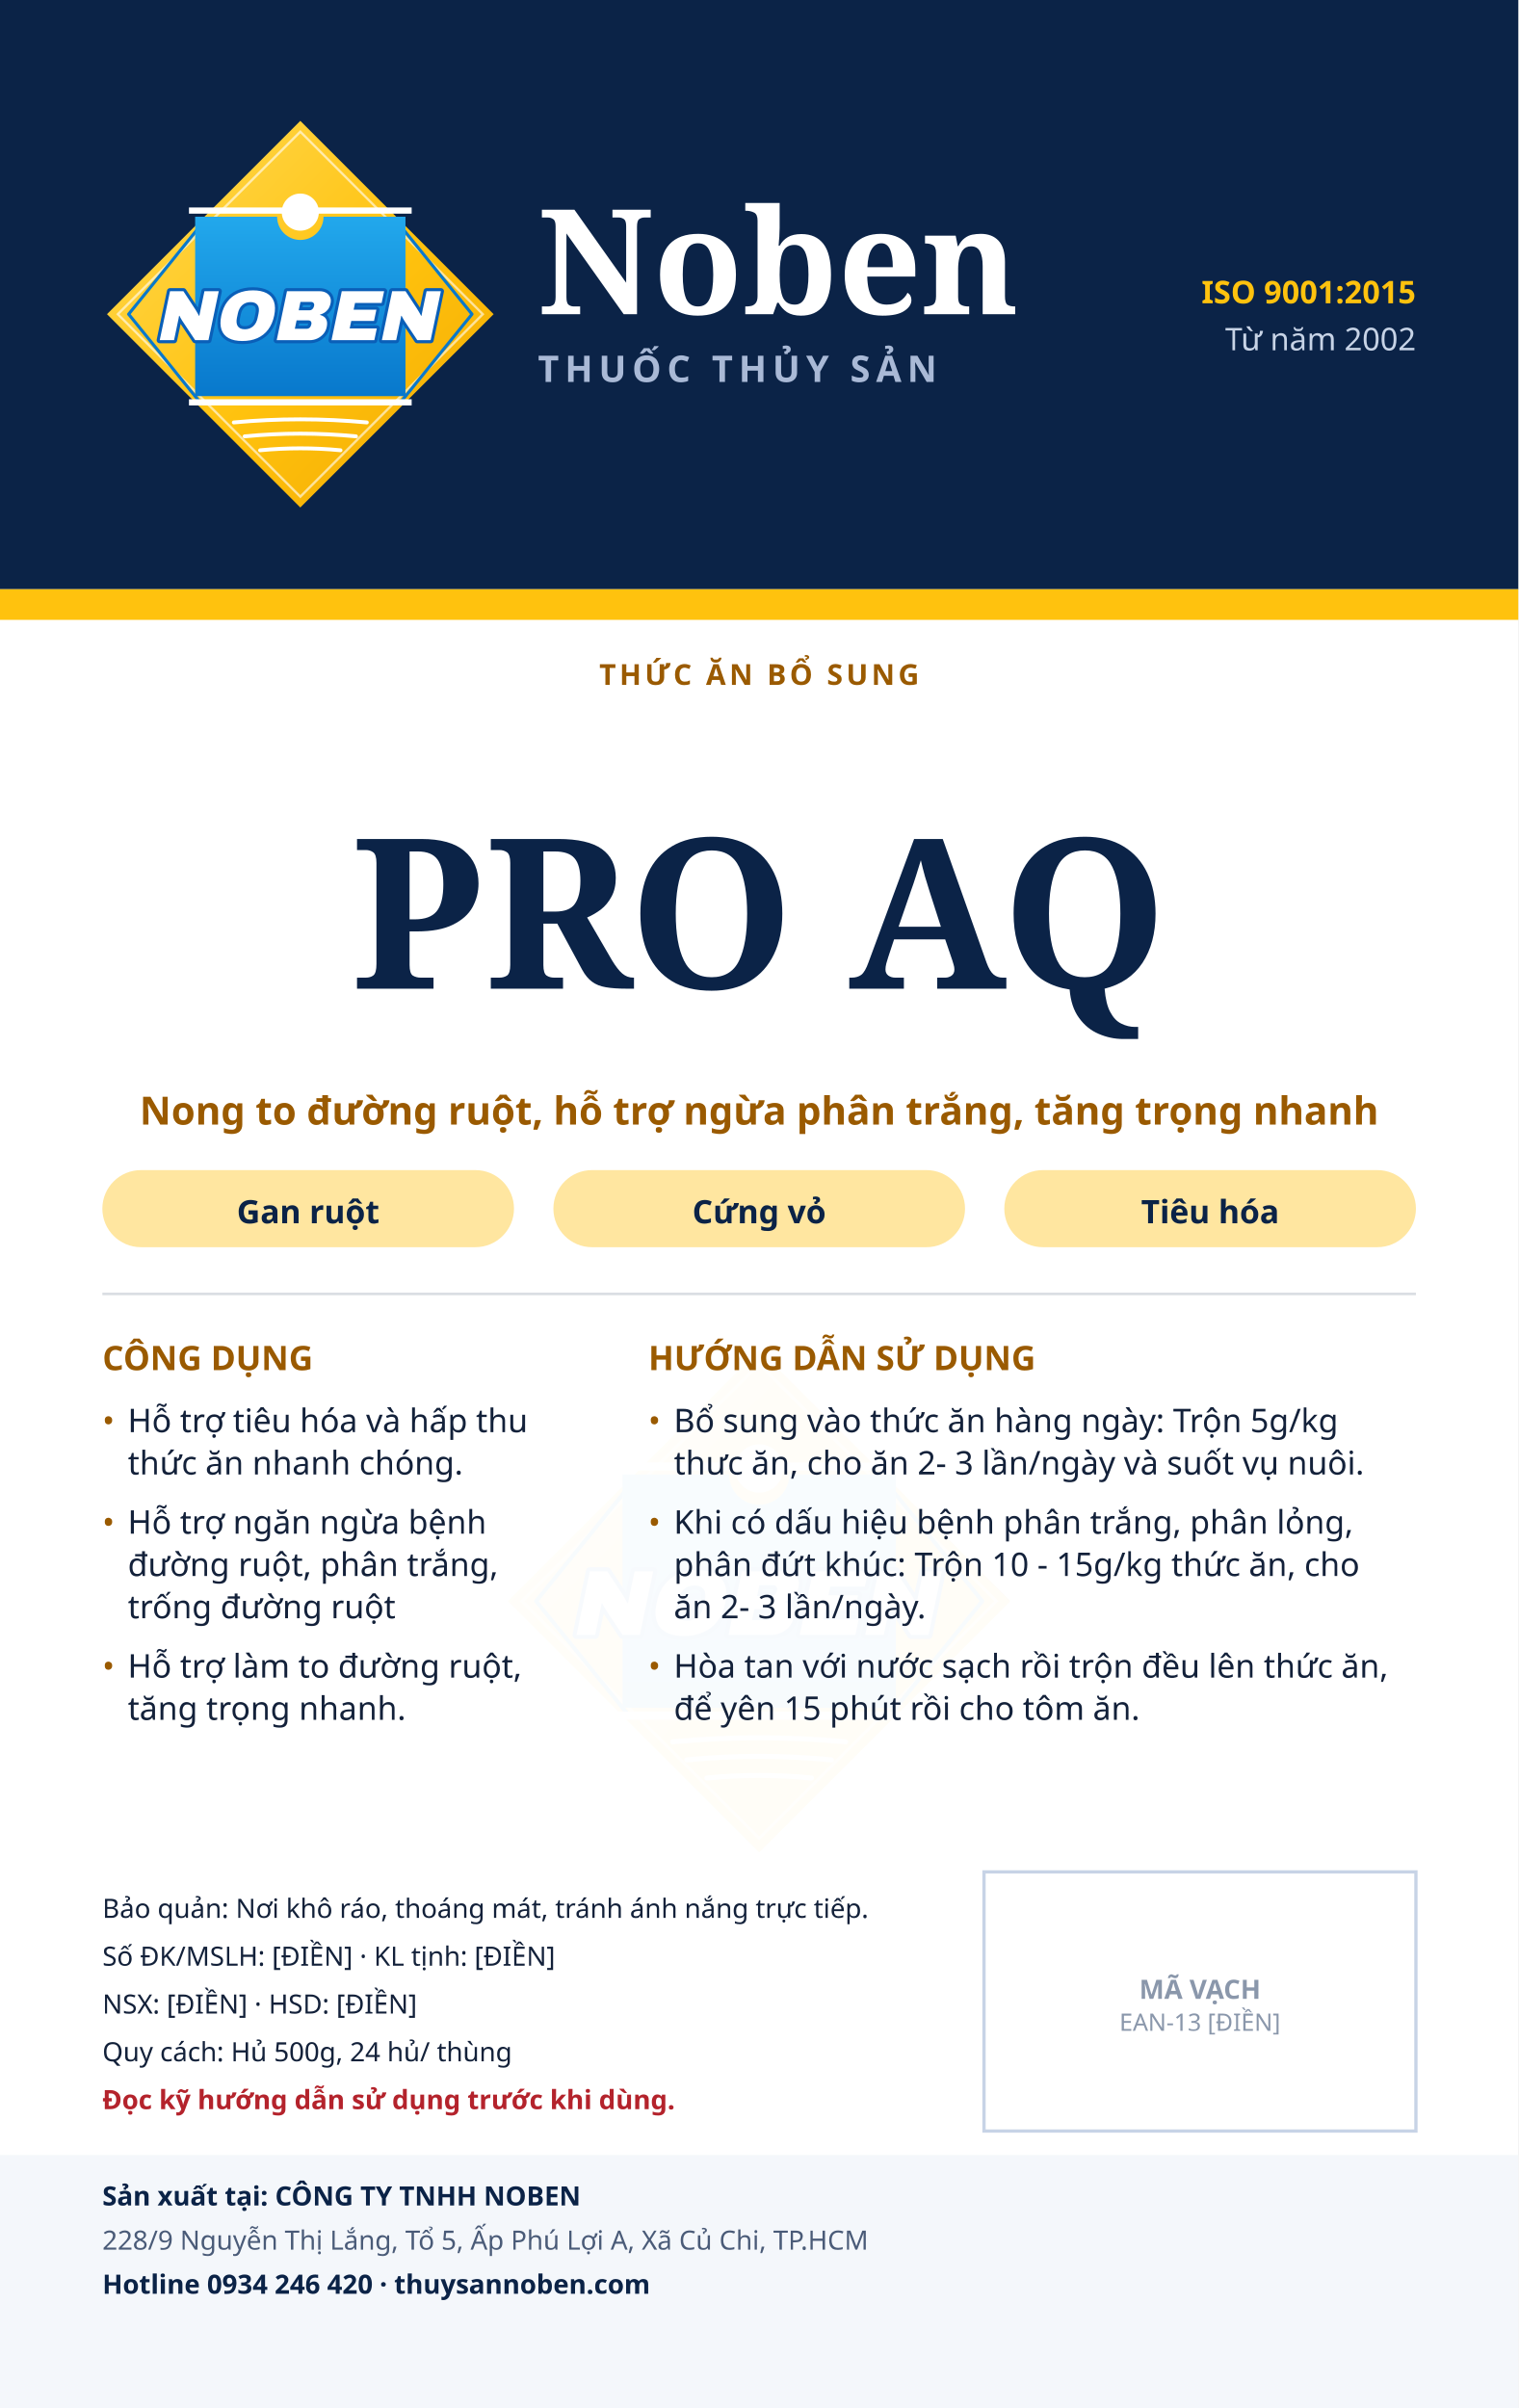
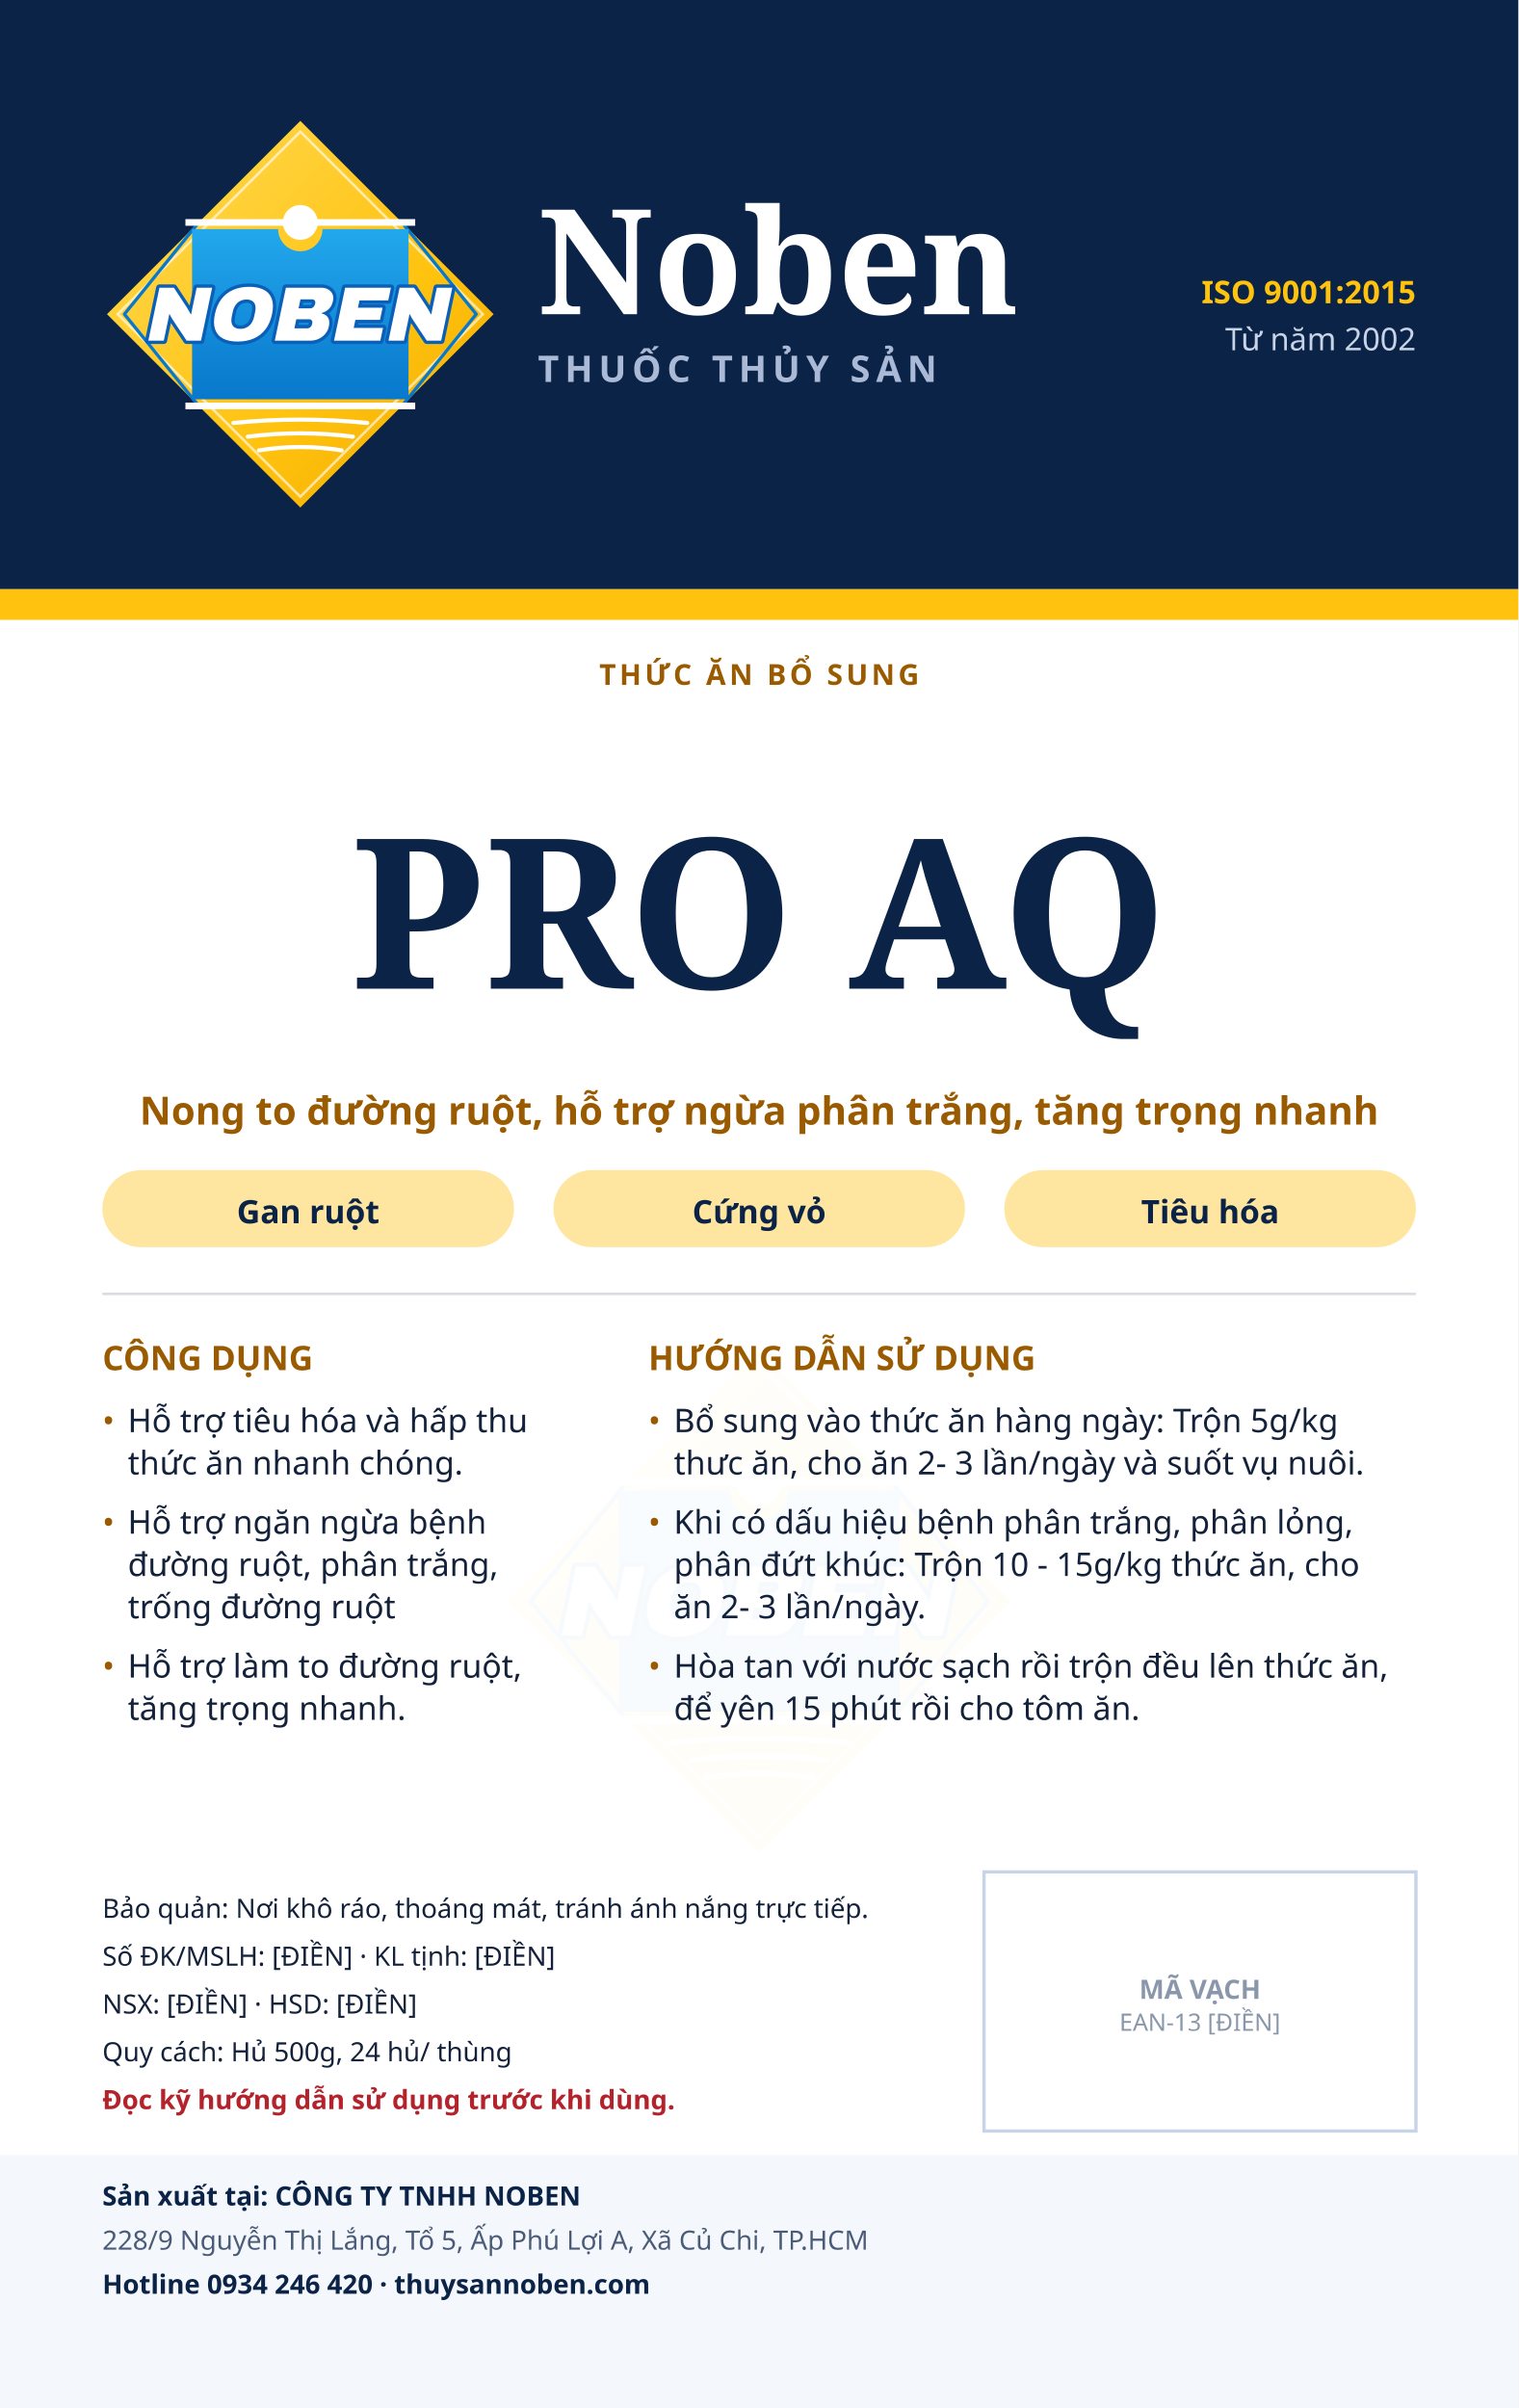
<svg xmlns="http://www.w3.org/2000/svg" xmlns:xlink="http://www.w3.org/1999/xlink" width="116mm" height="183.98mm" viewBox="-3 -3 116 183.98" data-trim="110 177.98" data-tran-le="3" data-an-toan="4.82">
  <defs>
    <clipPath id="nb-trang-giua">
      <rect x="0" y="44.36" width="110" height="117.29" />
    </clipPath>
  </defs>
  <g id="nen">
    <rect x="-3" y="-3" width="116" height="183.98" fill="#ffffff" />
    <rect x="-3" y="161.65" width="116" height="19.33" fill="#f4f7fb" />
    <g opacity="0.035" clip-path="url(#nb-trang-giua)">
      <use href="#nb-mark-art" xlink:href="#nb-mark-art" transform="translate(35.35 99.68) scale(0.07677)" />
    </g>
  </g>
  <g id="dai-thuong-hieu" data-khung="38.09 0 67.09 42.02">
    <rect x="-3" y="-3" width="116" height="45.02" fill="#0b2347" />
    <rect x="-3" y="42.02" width="116" height="2.34" fill="#ffc20e" />
    <text font-family="'Playfair Display ExtraBold', 'Playfair Display', serif" font-weight="800" font-size="11.18" fill="#ffffff" x="38.09" y="21.01">Noben</text>
    <text font-family="'Be Vietnam Pro SemiBold', 'Be Vietnam Pro', sans-serif" font-weight="600" font-size="2.79" fill="#a9b9d6" letter-spacing="0.45" x="38.09" y="26.18">THUỐC THỦY SẢN</text>
    <text font-family="'Be Vietnam Pro SemiBold', 'Be Vietnam Pro', sans-serif" font-weight="600" font-size="2.39" fill="#ffc20e" text-anchor="end" x="105.18" y="20.17">ISO 9001:2015</text>
    <text font-family="'Be Vietnam Pro', sans-serif" font-weight="400" font-size="2.39" fill="#c7d3e6" text-anchor="end" x="105.18" y="23.76">Từ năm 2002</text>
  </g>
  <g id="logo">
    <g transform="translate(4.82 5.88) scale(0.05908)">
      <g id="nb-mark-art">
        <defs>
          <linearGradient id="nb-g" x1="0" y1="0" x2="1" y2="1">
            <stop offset="0" stop-color="#ffdb57" />
-             <stop offset=".55" stop-color="#ffc20e" />
+             <stop offset=".618" stop-color="#ffc20e" />
            <stop offset="1" stop-color="#f2a900" />
          </linearGradient>
          <linearGradient id="nb-b" x1="0" y1="0" x2="0" y2="1">
            <stop offset="0" stop-color="#22a8ec" />
+             <stop offset=".618" stop-color="#1289d8" />
            <stop offset="1" stop-color="#0878cc" />
          </linearGradient>
        </defs>
        <path d="M256 6 L506 256 L256 506 L6 256 Z" fill="url(#nb-g)" />
-         <path d="M256 20 L492 256 L256 492 L20 256 Z" fill="none" stroke="#fff" stroke-opacity=".6" stroke-width="3" />
-         <path d="M384 140 L478 256 L384 372 M128 140 L34 256 L128 372" fill="none" stroke="#0878cc" stroke-width="4" stroke-linejoin="round" stroke-linecap="round" />
-         <path d="M112 122 H400 M112 370 H400" stroke="#fff" stroke-width="8" />
-         <path d="M120 130 H226 A30 30 0 0 0 286 130 H392 V362 H120 Z" fill="url(#nb-b)" />
-         <circle cx="256" cy="124" r="24" fill="#fff" />
-         <g transform="translate(67.4 289.6)">
-           <path d="M6.808 0.0 20.1 -63.296H37.396L52.312 -40.572Q52.947 -39.652 53.96 -37.904Q54.973 -36.156 56.022 -34.362Q57.071 -32.568 57.575 -31.464L58.074 -31.648Q58.523 -34.224 59.054 -36.754Q59.586 -39.284 59.856 -40.572L64.628 -63.296H83.12L69.828 0.0H52.624L35.765 -25.3Q34.587 -27.14 33.802 -28.658Q33.017 -30.176 32.295 -31.556L31.796 -31.372Q31.521 -29.624 31.154 -27.876Q30.787 -26.128 30.613 -25.3L25.3 0.0Z M113.676 1.104Q102.912 1.104 96.049 -2.576Q89.186 -6.256 86.674 -13.57Q84.162 -20.884 86.422 -31.648Q88.702 -42.504 94.276 -49.772Q99.85 -57.04 108.259 -60.72Q116.668 -64.4 127.432 -64.4Q138.288 -64.4 145.151 -60.72Q152.014 -57.04 154.536 -49.772Q157.058 -42.504 154.778 -31.648Q152.518 -20.884 146.934 -13.57Q141.35 -6.256 132.941 -2.576Q124.532 1.104 113.676 1.104ZM116.864 -14.076Q120.176 -14.076 122.928 -15.134Q125.68 -16.192 127.788 -18.124Q129.896 -20.056 131.294 -22.77Q132.692 -25.484 133.368 -28.704L134.604 -34.592Q135.281 -37.812 135.022 -40.526Q134.764 -43.24 133.468 -45.172Q132.172 -47.104 129.864 -48.162Q127.556 -49.22 124.244 -49.22Q120.932 -49.22 118.18 -48.162Q115.428 -47.104 113.366 -45.172Q111.304 -43.24 109.906 -40.526Q108.509 -37.812 107.832 -34.592L106.596 -28.704Q105.92 -25.484 106.178 -22.77Q106.436 -20.056 107.686 -18.124Q108.936 -16.192 111.244 -15.134Q113.552 -14.076 116.864 -14.076Z M158.08 0.0 171.372 -63.296H213.508Q218.292 -63.296 221.833 -61.318Q225.373 -59.34 227.031 -55.844Q228.689 -52.348 227.723 -47.748Q226.757 -43.148 224.667 -40.204Q222.577 -37.26 219.827 -35.558Q217.078 -33.856 214.052 -33.028L213.975 -32.66Q217.132 -31.924 219.469 -30.13Q221.807 -28.336 222.786 -25.116Q223.766 -21.896 222.704 -16.836Q221.641 -11.776 218.365 -8.004Q215.089 -4.232 210.504 -2.116Q205.92 0.0 200.768 0.0ZM181.503 -14.72H196.959Q199.075 -14.72 200.672 -16.192Q202.269 -17.664 202.888 -20.608Q203.177 -21.988 202.821 -23.138Q202.464 -24.288 201.542 -24.932Q200.619 -25.576 199.239 -25.576H183.783ZM186.526 -38.64H200.51Q201.982 -38.64 203.139 -39.33Q204.296 -40.02 205.165 -41.308Q206.033 -42.596 206.439 -44.528Q206.864 -46.552 205.783 -47.978Q204.703 -49.404 202.771 -49.404H188.787Z M228.932 0.0 242.224 -63.296H296.964L293.776 -48.116H259.368L257.533 -39.376H286.973L283.92 -24.84H254.48L252.452 -15.18H287.504L284.316 0.0Z M294.08 0.0 307.372 -63.296H324.668L339.584 -40.572Q340.219 -39.652 341.232 -37.904Q342.245 -36.156 343.294 -34.362Q344.343 -32.568 344.847 -31.464L345.346 -31.648Q345.795 -34.224 346.326 -36.754Q346.858 -39.284 347.128 -40.572L351.9 -63.296H370.392L357.1 0.0H339.896L323.037 -25.3Q321.859 -27.14 321.074 -28.658Q320.289 -30.176 319.567 -31.556L319.068 -31.372Q318.793 -29.624 318.426 -27.876Q318.059 -26.128 317.885 -25.3L312.572 0.0Z" fill="none" stroke="#0a5fb8" stroke-width="8" stroke-linejoin="round" />
+         <path d="M256 19.93 L492.07 256 L256 492.07 L19.93 256 Z" fill="none" stroke="#fff" stroke-opacity=".618" stroke-width="3.29" />
+         <path d="M387.36 137.36 L483.46 256 L387.36 374.64 M124.64 137.36 L28.54 256 L124.64 374.64" fill="none" stroke="#0878cc" stroke-width="4.18" stroke-linejoin="round" stroke-linecap="round" />
+         <path d="M107.42 137.36 H404.58 M107.42 374.64 H404.58" stroke="#fff" stroke-width="8.61" />
+         <path d="M116.03 145.97 H227.33 A28.67 28.67 0 0 0 284.67 145.97 H395.97 V366.03 H116.03 Z" fill="url(#nb-b)" />
+         <circle cx="256" cy="137.36" r="22.54" fill="#fff" />
+         <g transform="translate(52.1 290.22) scale(1.08111)">
+           <path d="M6.808 0.0 20.1 -63.296H37.396L52.312 -40.572Q52.947 -39.652 53.96 -37.904Q54.973 -36.156 56.022 -34.362Q57.071 -32.568 57.575 -31.464L58.074 -31.648Q58.523 -34.224 59.054 -36.754Q59.586 -39.284 59.856 -40.572L64.628 -63.296H83.12L69.828 0.0H52.624L35.765 -25.3Q34.587 -27.14 33.802 -28.658Q33.017 -30.176 32.295 -31.556L31.796 -31.372Q31.521 -29.624 31.154 -27.876Q30.787 -26.128 30.613 -25.3L25.3 0.0Z M113.676 1.104Q102.912 1.104 96.049 -2.576Q89.186 -6.256 86.674 -13.57Q84.162 -20.884 86.422 -31.648Q88.702 -42.504 94.276 -49.772Q99.85 -57.04 108.259 -60.72Q116.668 -64.4 127.432 -64.4Q138.288 -64.4 145.151 -60.72Q152.014 -57.04 154.536 -49.772Q157.058 -42.504 154.778 -31.648Q152.518 -20.884 146.934 -13.57Q141.35 -6.256 132.941 -2.576Q124.532 1.104 113.676 1.104ZM116.864 -14.076Q120.176 -14.076 122.928 -15.134Q125.68 -16.192 127.788 -18.124Q129.896 -20.056 131.294 -22.77Q132.692 -25.484 133.368 -28.704L134.604 -34.592Q135.281 -37.812 135.022 -40.526Q134.764 -43.24 133.468 -45.172Q132.172 -47.104 129.864 -48.162Q127.556 -49.22 124.244 -49.22Q120.932 -49.22 118.18 -48.162Q115.428 -47.104 113.366 -45.172Q111.304 -43.24 109.906 -40.526Q108.509 -37.812 107.832 -34.592L106.596 -28.704Q105.92 -25.484 106.178 -22.77Q106.436 -20.056 107.686 -18.124Q108.936 -16.192 111.244 -15.134Q113.552 -14.076 116.864 -14.076Z M158.08 0.0 171.372 -63.296H213.508Q218.292 -63.296 221.833 -61.318Q225.373 -59.34 227.031 -55.844Q228.689 -52.348 227.723 -47.748Q226.757 -43.148 224.667 -40.204Q222.577 -37.26 219.827 -35.558Q217.078 -33.856 214.052 -33.028L213.975 -32.66Q217.132 -31.924 219.469 -30.13Q221.807 -28.336 222.786 -25.116Q223.766 -21.896 222.704 -16.836Q221.641 -11.776 218.365 -8.004Q215.089 -4.232 210.504 -2.116Q205.92 0.0 200.768 0.0ZM181.503 -14.72H196.959Q199.075 -14.72 200.672 -16.192Q202.269 -17.664 202.888 -20.608Q203.177 -21.988 202.821 -23.138Q202.464 -24.288 201.542 -24.932Q200.619 -25.576 199.239 -25.576H183.783ZM186.526 -38.64H200.51Q201.982 -38.64 203.139 -39.33Q204.296 -40.02 205.165 -41.308Q206.033 -42.596 206.439 -44.528Q206.864 -46.552 205.783 -47.978Q204.703 -49.404 202.771 -49.404H188.787Z M228.932 0.0 242.224 -63.296H296.964L293.776 -48.116H259.368L257.533 -39.376H286.973L283.92 -24.84H254.48L252.452 -15.18H287.504L284.316 0.0Z M294.08 0.0 307.372 -63.296H324.668L339.584 -40.572Q340.219 -39.652 341.232 -37.904Q342.245 -36.156 343.294 -34.362Q344.343 -32.568 344.847 -31.464L345.346 -31.648Q345.795 -34.224 346.326 -36.754Q346.858 -39.284 347.128 -40.572L351.9 -63.296H370.392L357.1 0.0H339.896L323.037 -25.3Q321.859 -27.14 321.074 -28.658Q320.289 -30.176 319.567 -31.556L319.068 -31.372Q318.793 -29.624 318.426 -27.876Q318.059 -26.128 317.885 -25.3L312.572 0.0Z" fill="none" stroke="#0a5fb8" stroke-width="7.96" stroke-linejoin="round" />
          <path d="M6.808 0.0 20.1 -63.296H37.396L52.312 -40.572Q52.947 -39.652 53.96 -37.904Q54.973 -36.156 56.022 -34.362Q57.071 -32.568 57.575 -31.464L58.074 -31.648Q58.523 -34.224 59.054 -36.754Q59.586 -39.284 59.856 -40.572L64.628 -63.296H83.12L69.828 0.0H52.624L35.765 -25.3Q34.587 -27.14 33.802 -28.658Q33.017 -30.176 32.295 -31.556L31.796 -31.372Q31.521 -29.624 31.154 -27.876Q30.787 -26.128 30.613 -25.3L25.3 0.0Z M113.676 1.104Q102.912 1.104 96.049 -2.576Q89.186 -6.256 86.674 -13.57Q84.162 -20.884 86.422 -31.648Q88.702 -42.504 94.276 -49.772Q99.85 -57.04 108.259 -60.72Q116.668 -64.4 127.432 -64.4Q138.288 -64.4 145.151 -60.72Q152.014 -57.04 154.536 -49.772Q157.058 -42.504 154.778 -31.648Q152.518 -20.884 146.934 -13.57Q141.35 -6.256 132.941 -2.576Q124.532 1.104 113.676 1.104ZM116.864 -14.076Q120.176 -14.076 122.928 -15.134Q125.68 -16.192 127.788 -18.124Q129.896 -20.056 131.294 -22.77Q132.692 -25.484 133.368 -28.704L134.604 -34.592Q135.281 -37.812 135.022 -40.526Q134.764 -43.24 133.468 -45.172Q132.172 -47.104 129.864 -48.162Q127.556 -49.22 124.244 -49.22Q120.932 -49.22 118.18 -48.162Q115.428 -47.104 113.366 -45.172Q111.304 -43.24 109.906 -40.526Q108.509 -37.812 107.832 -34.592L106.596 -28.704Q105.92 -25.484 106.178 -22.77Q106.436 -20.056 107.686 -18.124Q108.936 -16.192 111.244 -15.134Q113.552 -14.076 116.864 -14.076Z M158.08 0.0 171.372 -63.296H213.508Q218.292 -63.296 221.833 -61.318Q225.373 -59.34 227.031 -55.844Q228.689 -52.348 227.723 -47.748Q226.757 -43.148 224.667 -40.204Q222.577 -37.26 219.827 -35.558Q217.078 -33.856 214.052 -33.028L213.975 -32.66Q217.132 -31.924 219.469 -30.13Q221.807 -28.336 222.786 -25.116Q223.766 -21.896 222.704 -16.836Q221.641 -11.776 218.365 -8.004Q215.089 -4.232 210.504 -2.116Q205.92 0.0 200.768 0.0ZM181.503 -14.72H196.959Q199.075 -14.72 200.672 -16.192Q202.269 -17.664 202.888 -20.608Q203.177 -21.988 202.821 -23.138Q202.464 -24.288 201.542 -24.932Q200.619 -25.576 199.239 -25.576H183.783ZM186.526 -38.64H200.51Q201.982 -38.64 203.139 -39.33Q204.296 -40.02 205.165 -41.308Q206.033 -42.596 206.439 -44.528Q206.864 -46.552 205.783 -47.978Q204.703 -49.404 202.771 -49.404H188.787Z M228.932 0.0 242.224 -63.296H296.964L293.776 -48.116H259.368L257.533 -39.376H286.973L283.92 -24.84H254.48L252.452 -15.18H287.504L284.316 0.0Z M294.08 0.0 307.372 -63.296H324.668L339.584 -40.572Q340.219 -39.652 341.232 -37.904Q342.245 -36.156 343.294 -34.362Q344.343 -32.568 344.847 -31.464L345.346 -31.648Q345.795 -34.224 346.326 -36.754Q346.858 -39.284 347.128 -40.572L351.9 -63.296H370.392L357.1 0.0H339.896L323.037 -25.3Q321.859 -27.14 321.074 -28.658Q320.289 -30.176 319.567 -31.556L319.068 -31.372Q318.793 -29.624 318.426 -27.876Q318.059 -26.128 317.885 -25.3L312.572 0.0Z" fill="#fff" />
        </g>
-         <path d="M170 396 Q256 388 342 396 M184 414 Q256 407 328 414 M204 432 Q256 427 308 432" fill="none" stroke="#fff" stroke-width="5" stroke-linecap="round" />
+         <path d="M169.5 396.67 Q256 388.06 342.5 396.67 M188 414.39 Q256 405.78 324 414.39 M202.54 432.12 Q256 423.5 309.46 432.12" fill="none" stroke="#fff" stroke-width="5.32" stroke-linecap="round" />
      </g>
    </g>
  </g>
  <g id="ten-san-pham" data-khung="4.82 44.36 100.36 54.29">
    <text font-family="'Be Vietnam Pro SemiBold', 'Be Vietnam Pro', sans-serif" font-weight="600" font-size="2.2" fill="#9a5a00" text-anchor="middle" letter-spacing="0.26">
      <tspan x="55" y="49.33">THỨC ĂN BỔ SUNG</tspan>
    </text>
    <text font-family="'Playfair Display ExtraBold', 'Playfair Display', serif" font-weight="800" font-size="16.02" fill="#0b2347" text-anchor="middle">
      <tspan x="55" y="72.54">PRO AQ</tspan>
    </text>
    <text font-family="'Be Vietnam Pro SemiBold', 'Be Vietnam Pro', sans-serif" font-weight="600" font-size="2.97" fill="#9a5a00" text-anchor="middle">
      <tspan x="55" y="82.92">Nong to đường ruột, hỗ trợ ngừa phân trắng, tăng trọng nhanh</tspan>
    </text>
    <rect x="4.82" y="86.4" width="31.45" height="5.89" rx="2.95" fill="#ffe6a0" />
    <text font-family="'Be Vietnam Pro SemiBold', 'Be Vietnam Pro', sans-serif" font-weight="600" font-size="2.47" fill="#0b2347" text-anchor="middle">
      <tspan x="20.54" y="90.46">Gan ruột</tspan>
    </text>
    <rect x="39.28" y="86.4" width="31.45" height="5.89" rx="2.95" fill="#ffe6a0" />
    <text font-family="'Be Vietnam Pro SemiBold', 'Be Vietnam Pro', sans-serif" font-weight="600" font-size="2.47" fill="#0b2347" text-anchor="middle">
      <tspan x="55" y="90.46">Cứng vỏ</tspan>
    </text>
    <rect x="73.73" y="86.4" width="31.45" height="5.89" rx="2.95" fill="#ffe6a0" />
    <text font-family="'Be Vietnam Pro SemiBold', 'Be Vietnam Pro', sans-serif" font-weight="600" font-size="2.47" fill="#0b2347" text-anchor="middle">
      <tspan x="89.46" y="90.46">Tiêu hóa</tspan>
    </text>
  </g>
  <g id="cong-dung" data-khung="4.82 98.65 36.25 30.43">
    <line x1="4.82" y1="95.86" x2="105.18" y2="95.86" stroke="#0b2347" stroke-opacity="0.15" stroke-width="0.2" />
    <text font-family="'Be Vietnam Pro SemiBold', 'Be Vietnam Pro', sans-serif" font-weight="600" font-size="2.58" fill="#9a5a00">
      <tspan x="4.82" y="101.68">CÔNG DỤNG</tspan>
    </text>
    <text font-family="'Be Vietnam Pro', sans-serif" font-weight="400" font-size="2.48" fill="#9a5a00" x="4.82" y="106.42">•</text>
    <text font-family="'Be Vietnam Pro', sans-serif" font-weight="400" font-size="2.48" fill="#13213a">
      <tspan x="6.76" y="106.42">Hỗ trợ tiêu hóa và hấp thu</tspan>
      <tspan x="6.76" y="109.65">thức ăn nhanh chóng.</tspan>
    </text>
    <text font-family="'Be Vietnam Pro', sans-serif" font-weight="400" font-size="2.48" fill="#9a5a00" x="4.82" y="114.18">•</text>
    <text font-family="'Be Vietnam Pro', sans-serif" font-weight="400" font-size="2.48" fill="#13213a">
      <tspan x="6.76" y="114.18">Hỗ trợ ngăn ngừa bệnh</tspan>
      <tspan x="6.76" y="117.41">đường ruột, phân trắng,</tspan>
      <tspan x="6.76" y="120.64">trống đường ruột</tspan>
    </text>
    <text font-family="'Be Vietnam Pro', sans-serif" font-weight="400" font-size="2.48" fill="#9a5a00" x="4.82" y="125.17">•</text>
    <text font-family="'Be Vietnam Pro', sans-serif" font-weight="400" font-size="2.48" fill="#13213a">
      <tspan x="6.76" y="125.17">Hỗ trợ làm to đường ruột,</tspan>
      <tspan x="6.76" y="128.4">tăng trọng nhanh.</tspan>
    </text>
  </g>
  <g id="huong-dan" data-khung="46.53 98.65 58.65 30.43">
    <text font-family="'Be Vietnam Pro SemiBold', 'Be Vietnam Pro', sans-serif" font-weight="600" font-size="2.58" fill="#9a5a00">
      <tspan x="46.53" y="101.68">HƯỚNG DẪN SỬ DỤNG</tspan>
    </text>
    <text font-family="'Be Vietnam Pro', sans-serif" font-weight="400" font-size="2.48" fill="#9a5a00" x="46.53" y="106.42">•</text>
    <text font-family="'Be Vietnam Pro', sans-serif" font-weight="400" font-size="2.48" fill="#13213a">
      <tspan x="48.48" y="106.42">Bổ sung vào thức ăn hàng ngày: Trộn 5g/kg</tspan>
      <tspan x="48.48" y="109.65">thưc ăn, cho ăn 2- 3 lần/ngày và suốt vụ nuôi.</tspan>
    </text>
    <text font-family="'Be Vietnam Pro', sans-serif" font-weight="400" font-size="2.48" fill="#9a5a00" x="46.53" y="114.18">•</text>
    <text font-family="'Be Vietnam Pro', sans-serif" font-weight="400" font-size="2.48" fill="#13213a">
      <tspan x="48.48" y="114.18">Khi có dấu hiệu bệnh phân trắng, phân lỏng,</tspan>
      <tspan x="48.48" y="117.41">phân đứt khúc: Trộn 10 - 15g/kg thức ăn, cho</tspan>
      <tspan x="48.48" y="120.64">ăn 2- 3 lần/ngày.</tspan>
    </text>
    <text font-family="'Be Vietnam Pro', sans-serif" font-weight="400" font-size="2.48" fill="#9a5a00" x="46.53" y="125.17">•</text>
    <text font-family="'Be Vietnam Pro', sans-serif" font-weight="400" font-size="2.48" fill="#13213a">
      <tspan x="48.48" y="125.17">Hòa tan với nước sạch rồi trộn đều lên thức ăn,</tspan>
      <tspan x="48.48" y="128.4">để yên 15 phút rồi cho tôm ăn.</tspan>
    </text>
  </g>
  <g id="thanh-phan">
</g>
  <g id="phap-ly" data-khung="4.82 140.02 100.36 33.14">
    <text font-family="'Be Vietnam Pro', sans-serif" font-weight="400" font-size="2.03" fill="#13213a">
      <tspan x="4.82" y="143.53">Bảo quản: Nơi khô ráo, thoáng mát, tránh ánh nắng trực tiếp.</tspan>
    </text>
    <text font-family="'Be Vietnam Pro', sans-serif" font-weight="400" font-size="2.03" fill="#13213a">
      <tspan x="4.82" y="147.19">Số ĐK/MSLH: [ĐIỀN] · KL tịnh: [ĐIỀN]</tspan>
    </text>
    <text font-family="'Be Vietnam Pro', sans-serif" font-weight="400" font-size="2.03" fill="#13213a">
      <tspan x="4.82" y="150.84">NSX: [ĐIỀN] · HSD: [ĐIỀN]</tspan>
    </text>
    <text font-family="'Be Vietnam Pro', sans-serif" font-weight="400" font-size="2.03" fill="#13213a">
      <tspan x="4.82" y="154.49">Quy cách: Hủ 500g, 24 hủ/ thùng</tspan>
    </text>
    <text font-family="'Be Vietnam Pro SemiBold', 'Be Vietnam Pro', sans-serif" font-weight="600" font-size="2.03" fill="#b4232c">
      <tspan x="4.82" y="158.15">Đọc kỹ hướng dẫn sử dụng trước khi dùng.</tspan>
    </text>
    <text font-family="'Be Vietnam Pro SemiBold', 'Be Vietnam Pro', sans-serif" font-weight="600" font-size="2.03" fill="#0b2347">
      <tspan x="4.82" y="165.51">Sản xuất tại: CÔNG TY TNHH NOBEN</tspan>
    </text>
    <text font-family="'Be Vietnam Pro', sans-serif" font-weight="400" font-size="2.03" fill="#4a5b78">
      <tspan x="4.82" y="168.88">228/9 Nguyễn Thị Lắng, Tổ 5, Ấp Phú Lợi A, Xã Củ Chi, TP.HCM</tspan>
    </text>
    <text font-family="'Be Vietnam Pro SemiBold', 'Be Vietnam Pro', sans-serif" font-weight="600" font-size="2.03" fill="#0b2347">
      <tspan x="4.82" y="172.25">Hotline 0934 246 420 · thuysannoben.com</tspan>
    </text>
  </g>
  <g id="ma-vach" data-khung="72.18 140.02 33 19.8">
    <rect x="72.18" y="140.02" width="33" height="19.8" fill="#ffffff" stroke="#c7d3e6" stroke-width="0.25" />
    <text font-family="'Be Vietnam Pro SemiBold', 'Be Vietnam Pro', sans-serif" font-weight="600" font-size="2.03" fill="#8a97ab" text-anchor="middle" x="88.68" y="149.72">MÃ VẠCH</text>
    <text font-family="'Be Vietnam Pro', sans-serif" font-weight="400" font-size="1.83" fill="#8a97ab" text-anchor="middle" x="88.68" y="152.16">EAN-13 [ĐIỀN]</text>
  </g>
  <g id="vung-an-toan" display="none">
    <rect x="-3" y="-3" width="116" height="183.98" fill="none" stroke="#e6007e" stroke-width="0.2" />
    <rect x="0" y="0" width="110" height="177.98" fill="none" stroke="#00a0e9" stroke-width="0.25" />
    <rect x="4.82" y="4.82" width="100.36" height="168.34" fill="none" stroke="#2fb34a" stroke-width="0.2" stroke-dasharray="1 1" />
    <line x1="0" y1="110" x2="110" y2="110" stroke="#ffc20e" stroke-width="0.2" stroke-dasharray="2 1" />
  </g>
</svg>
